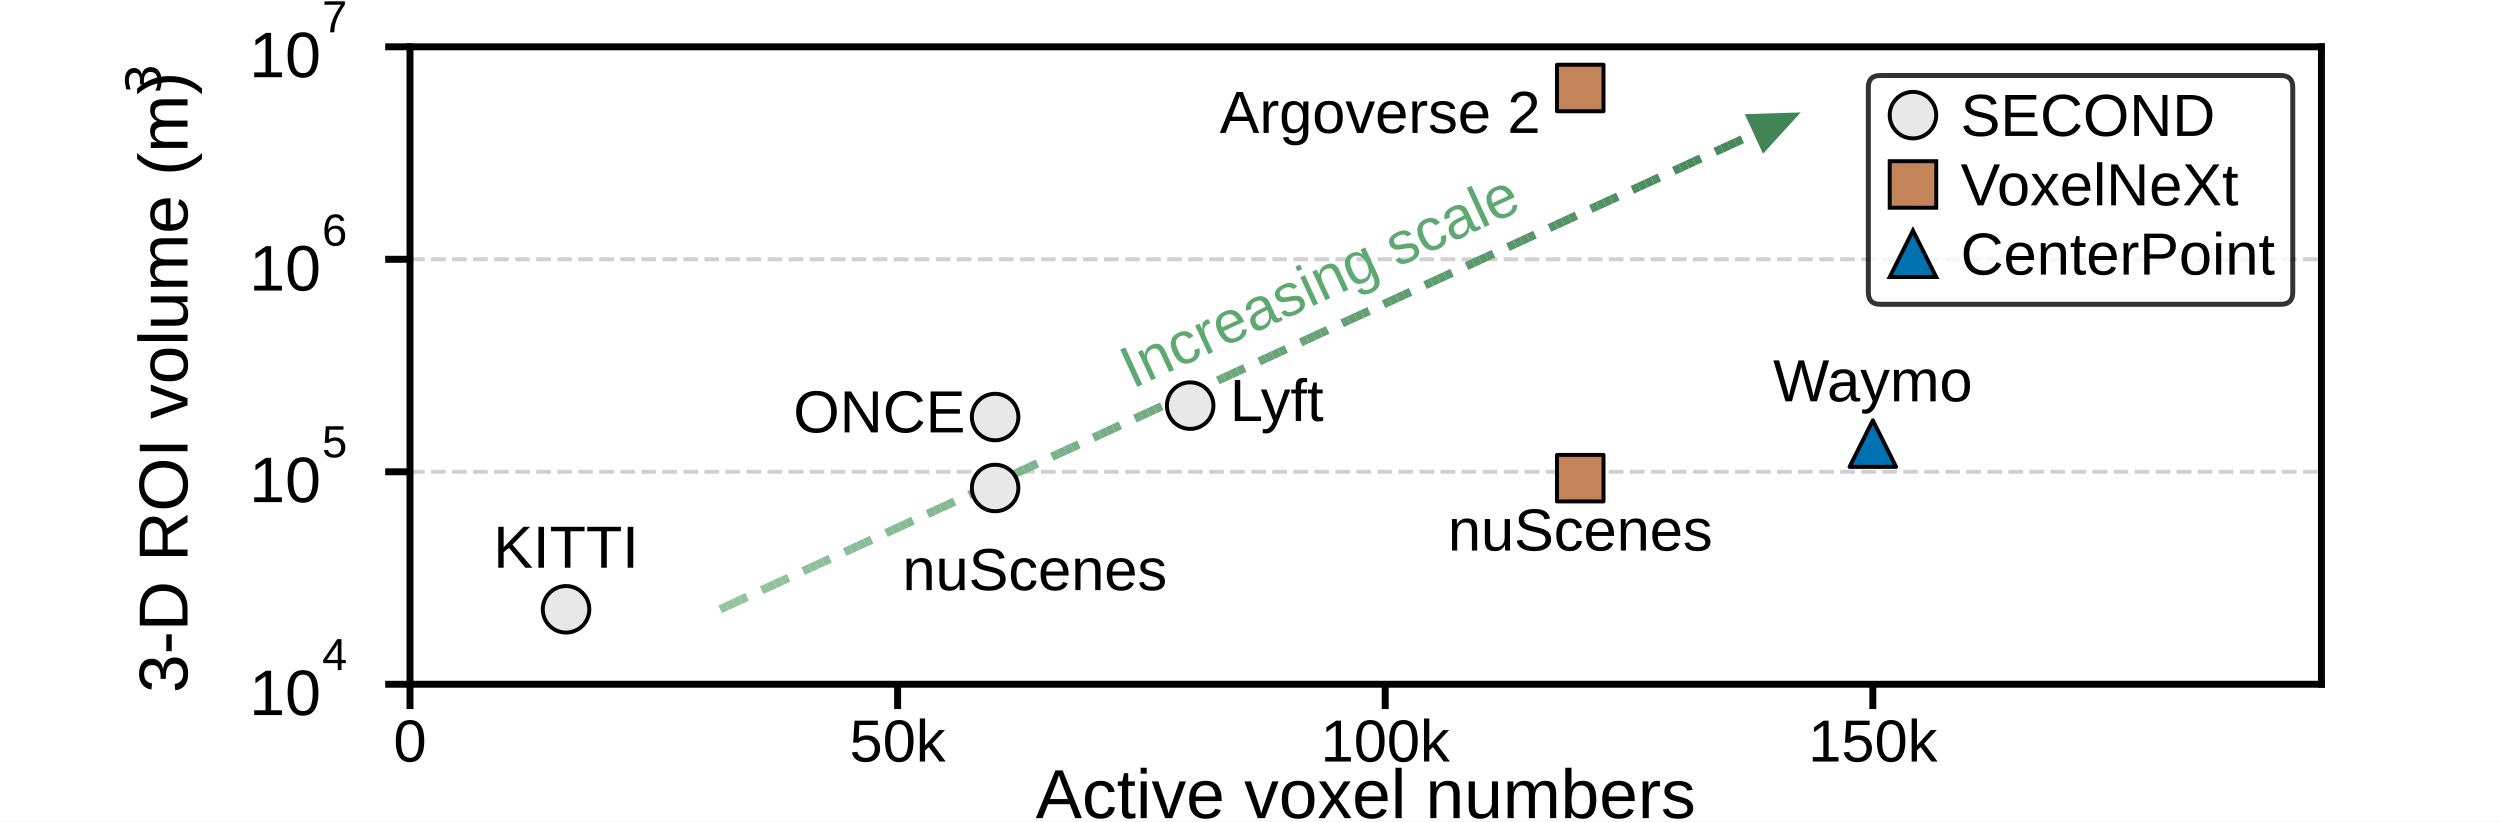
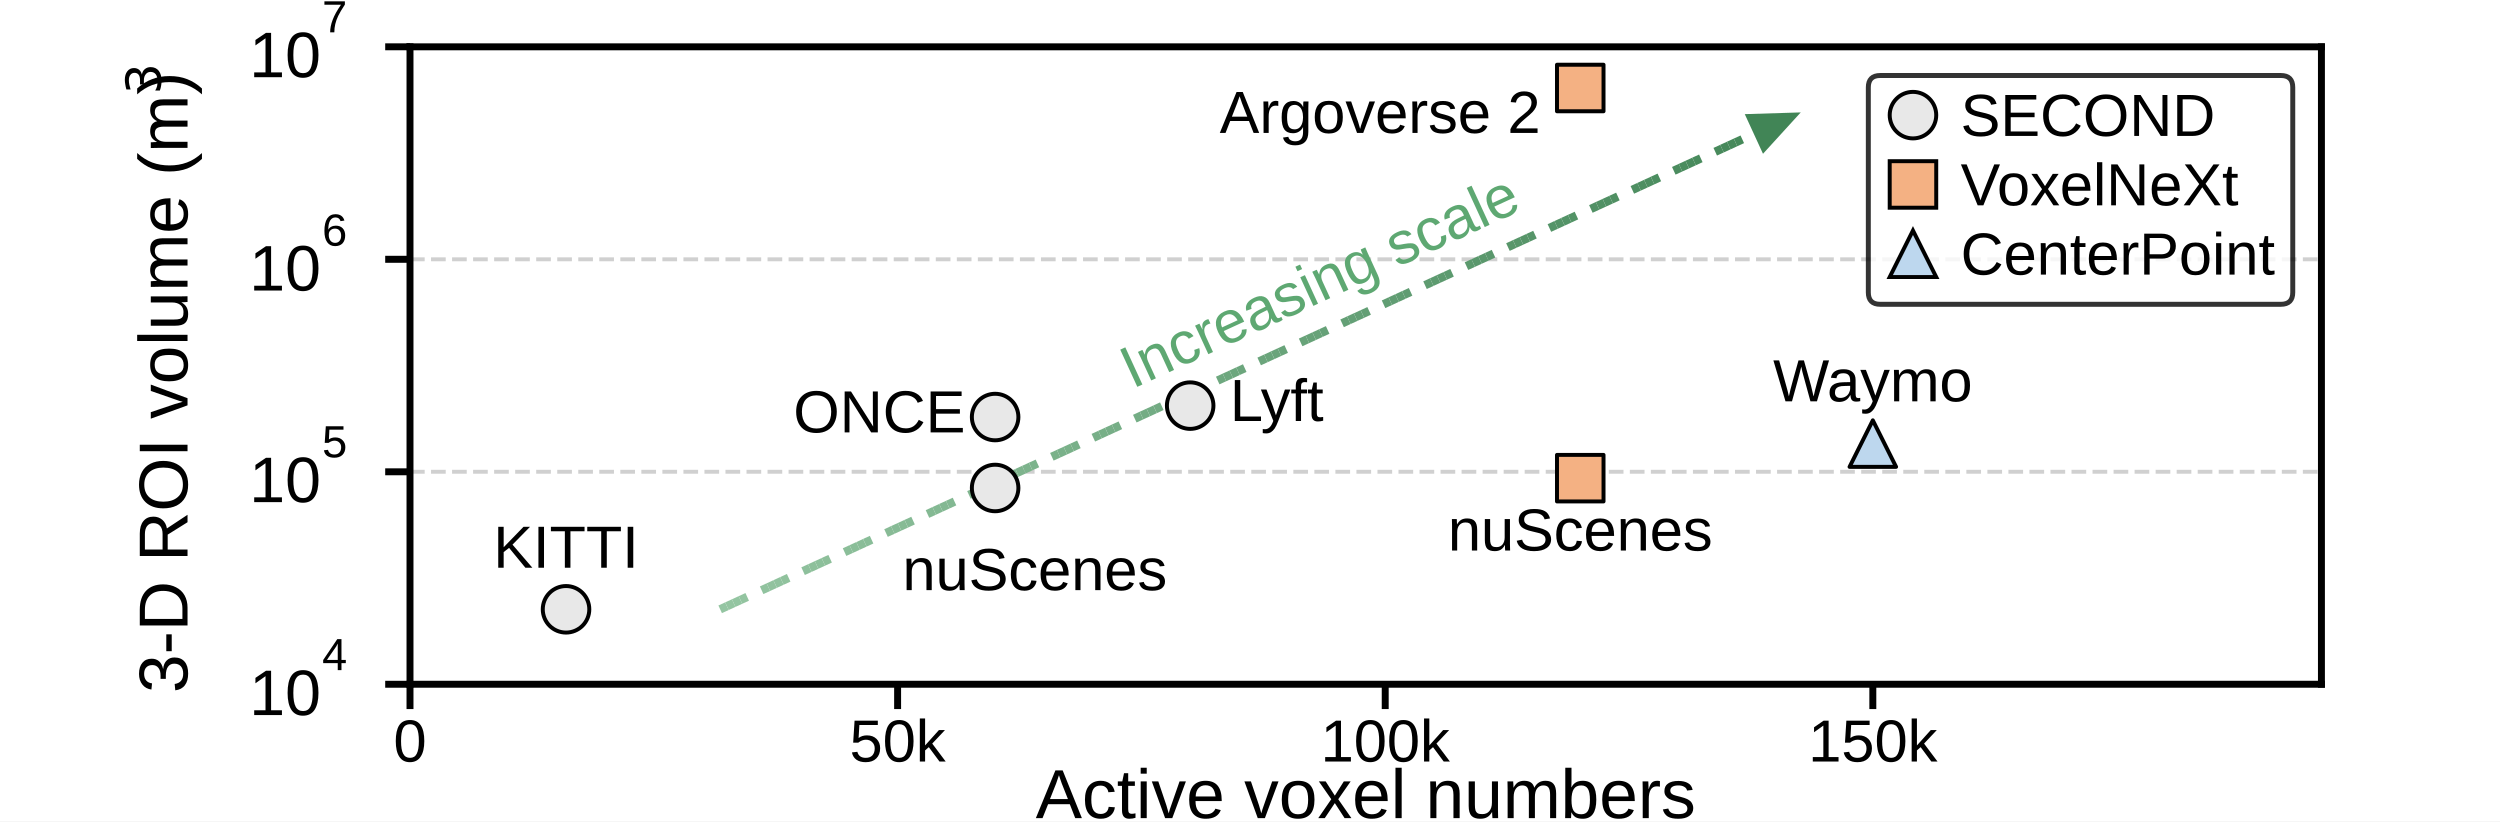
<svg xmlns="http://www.w3.org/2000/svg" xmlns:xlink="http://www.w3.org/1999/xlink" width="252pt" height="82.8pt" viewBox="0 0 252 82.8" version="1.1">
  <defs>
    <style type="text/css">*{stroke-linejoin: round; stroke-linecap: butt}</style>
  </defs>
  <g id="figure_1">
    <g id="patch_1">
      <path d="M 0 82.8  L 252 82.8  L 252 0  L 0 0  z " style="fill: #ffffff" />
    </g>
    <g id="axes_1">
      <g id="patch_2">
        <path d="M 41.328 68.972  L 234 68.972  L 234 4.72  L 41.328 4.72  z " style="fill: #ffffff" />
      </g>
      <g id="matplotlib.axis_1">
        <g id="xtick_1">
          <g id="line2d_1">
            <defs>
-               <path id="md76d620e0d" d="M 0 0  L 0 2.5  " style="stroke: #000000; stroke-width: 0.7" />
+               <path id="m94a39541dc" d="M 0 0  L 0 2.5  " style="stroke: #000000; stroke-width: 0.7" />
            </defs>
            <g>
-               <use xlink:href="#md76d620e0d" x="41.328" y="68.972" style="stroke: #000000; stroke-width: 0.7" />
+               <use xlink:href="#m94a39541dc" x="41.328" y="68.972" style="stroke: #000000; stroke-width: 0.7" />
            </g>
          </g>
          <g id="text_1">
            <text style="font: 6px 'Arial', 'Helvetica', 'DejaVu Sans', sans-serif; text-anchor: middle" x="41.328" y="76.767" transform="rotate(-0 41.328 76.76709)">0</text>
          </g>
        </g>
        <g id="xtick_2">
          <g id="line2d_2">
            <g>
-               <use xlink:href="#md76d620e0d" x="90.479" y="68.972" style="stroke: #000000; stroke-width: 0.7" />
+               <use xlink:href="#m94a39541dc" x="90.479" y="68.972" style="stroke: #000000; stroke-width: 0.7" />
            </g>
          </g>
          <g id="text_2">
            <text style="font: 6px 'Arial', 'Helvetica', 'DejaVu Sans', sans-serif; text-anchor: middle" x="90.479" y="76.767" transform="rotate(-0 90.47902 76.76709)">50k</text>
          </g>
        </g>
        <g id="xtick_3">
          <g id="line2d_3">
            <g>
-               <use xlink:href="#md76d620e0d" x="139.63" y="68.972" style="stroke: #000000; stroke-width: 0.7" />
+               <use xlink:href="#m94a39541dc" x="139.63" y="68.972" style="stroke: #000000; stroke-width: 0.7" />
            </g>
          </g>
          <g id="text_3">
            <text style="font: 6px 'Arial', 'Helvetica', 'DejaVu Sans', sans-serif; text-anchor: middle" x="139.63" y="76.767" transform="rotate(-0 139.63 76.76709)">100k</text>
          </g>
        </g>
        <g id="xtick_4">
          <g id="line2d_4">
            <g>
-               <use xlink:href="#md76d620e0d" x="188.781" y="68.972" style="stroke: #000000; stroke-width: 0.7" />
+               <use xlink:href="#m94a39541dc" x="188.781" y="68.972" style="stroke: #000000; stroke-width: 0.7" />
            </g>
          </g>
          <g id="text_4">
            <text style="font: 6px 'Arial', 'Helvetica', 'DejaVu Sans', sans-serif; text-anchor: middle" x="188.781" y="76.767" transform="rotate(-0 188.7811 76.76709)">150k</text>
          </g>
        </g>
        <g id="text_5">
          <text style="font: 7px 'Arial', 'Helvetica', 'DejaVu Sans', sans-serif; text-anchor: middle" x="137.664" y="82.47" transform="rotate(-0 137.664 82.47006)">Active voxel numbers</text>
        </g>
      </g>
      <g id="matplotlib.axis_2">
        <g id="ytick_1">
          <g id="line2d_5">
-             <path d="M 41.328 68.972  L 234 68.972  " clip-path="url(#pfaf5329a5a)" style="fill: none; stroke-dasharray: 1.48,0.64; stroke-dashoffset: 0; stroke: #d0d0d0; stroke-width: 0.4" />
+             <path d="M 41.328 68.972  L 234 68.972  " clip-path="url(#p242a8c3a44)" style="fill: none; stroke-dasharray: 1.48,0.64; stroke-dashoffset: 0; stroke: #d0d0d0; stroke-width: 0.4" />
          </g>
          <g id="line2d_6">
            <defs>
-               <path id="mfd0d917843" d="M 0 0  L -2.5 0  " style="stroke: #000000; stroke-width: 0.7" />
+               <path id="maa2e53884a" d="M 0 0  L -2.5 0  " style="stroke: #000000; stroke-width: 0.7" />
            </defs>
            <g>
-               <use xlink:href="#mfd0d917843" x="41.328" y="68.972" style="stroke: #000000; stroke-width: 0.7" />
+               <use xlink:href="#maa2e53884a" x="41.328" y="68.972" style="stroke: #000000; stroke-width: 0.7" />
            </g>
          </g>
          <g id="text_6">
            <g transform="translate(25.123 72.29146)">
              <text>
                <tspan style="font: 6.5px 'Arial'" x="0 3.615" y="-0.211">10</tspan>
                <tspan style="font: 4.55px 'Arial'" x="7.343" y="-4.741">4</tspan>
              </text>
            </g>
          </g>
        </g>
        <g id="ytick_2">
          <g id="line2d_7">
-             <path d="M 41.328 47.555  L 234 47.555  " clip-path="url(#pfaf5329a5a)" style="fill: none; stroke-dasharray: 1.48,0.64; stroke-dashoffset: 0; stroke: #d0d0d0; stroke-width: 0.4" />
+             <path d="M 41.328 47.555  L 234 47.555  " clip-path="url(#p242a8c3a44)" style="fill: none; stroke-dasharray: 1.48,0.64; stroke-dashoffset: 0; stroke: #d0d0d0; stroke-width: 0.4" />
          </g>
          <g id="line2d_8">
            <g>
-               <use xlink:href="#mfd0d917843" x="41.328" y="47.555" style="stroke: #000000; stroke-width: 0.7" />
+               <use xlink:href="#maa2e53884a" x="41.328" y="47.555" style="stroke: #000000; stroke-width: 0.7" />
            </g>
          </g>
          <g id="text_7">
            <g transform="translate(25.123 50.87386)">
              <text>
                <tspan style="font: 6.5px 'Arial'" x="0 3.615" y="-0.254">10</tspan>
                <tspan style="font: 4.55px 'Arial'" x="7.343" y="-4.784">5</tspan>
              </text>
            </g>
          </g>
        </g>
        <g id="ytick_3">
          <g id="line2d_9">
-             <path d="M 41.328 26.137  L 234 26.137  " clip-path="url(#pfaf5329a5a)" style="fill: none; stroke-dasharray: 1.48,0.64; stroke-dashoffset: 0; stroke: #d0d0d0; stroke-width: 0.4" />
+             <path d="M 41.328 26.137  L 234 26.137  " clip-path="url(#p242a8c3a44)" style="fill: none; stroke-dasharray: 1.48,0.64; stroke-dashoffset: 0; stroke: #d0d0d0; stroke-width: 0.4" />
          </g>
          <g id="line2d_10">
            <g>
-               <use xlink:href="#mfd0d917843" x="41.328" y="26.137" style="stroke: #000000; stroke-width: 0.7" />
+               <use xlink:href="#maa2e53884a" x="41.328" y="26.137" style="stroke: #000000; stroke-width: 0.7" />
            </g>
          </g>
          <g id="text_8">
            <g transform="translate(25.123 29.48876)">
              <text>
                <tspan style="font: 6.5px 'Arial'" x="0 3.615" y="-0.2">10</tspan>
                <tspan style="font: 4.55px 'Arial'" x="7.343" y="-4.73">6</tspan>
              </text>
            </g>
          </g>
        </g>
        <g id="ytick_4">
          <g id="line2d_11">
-             <path d="M 41.328 4.72  L 234 4.72  " clip-path="url(#pfaf5329a5a)" style="fill: none; stroke-dasharray: 1.48,0.64; stroke-dashoffset: 0; stroke: #d0d0d0; stroke-width: 0.4" />
+             <path d="M 41.328 4.72  L 234 4.72  " clip-path="url(#p242a8c3a44)" style="fill: none; stroke-dasharray: 1.48,0.64; stroke-dashoffset: 0; stroke: #d0d0d0; stroke-width: 0.4" />
          </g>
          <g id="line2d_12">
            <g>
-               <use xlink:href="#mfd0d917843" x="41.328" y="4.72" style="stroke: #000000; stroke-width: 0.7" />
+               <use xlink:href="#maa2e53884a" x="41.328" y="4.72" style="stroke: #000000; stroke-width: 0.7" />
            </g>
          </g>
          <g id="text_9">
            <g transform="translate(25.123 8.038663)">
              <text>
                <tspan style="font: 6.5px 'Arial'" x="0 3.615" y="-0.254">10</tspan>
                <tspan style="font: 4.55px 'Arial'" x="7.343" y="-4.784">7</tspan>
              </text>
            </g>
          </g>
        </g>
        <g id="text_10">
          <g transform="translate(19.583 69.851) rotate(-90)">
            <text>
              <tspan style="font: 7px 'Arial'" x="0 3.893 6.224 11.279 13.224 18.279 23.724 25.669 27.614 31.114 35.007 36.562 40.455 46.286 50.179 52.124 54.455 63.662" y="-0.678">3-D ROI volume (m)</tspan>
              <tspan style="font: 4.9px 'DejaVu Sans'" x="60.353" y="-3.358">3</tspan>
            </text>
          </g>
        </g>
      </g>
      <g id="LineCollection_1">
        <path d="M 72.593 61.418  L 73.274 61.105  " style="fill: none; stroke: #94c5a2; stroke-width: 0.85" />
        <path d="M 73.274 61.105  L 73.956 60.791  " style="fill: none; stroke: #94c5a1; stroke-width: 0.85" />
        <path d="M 73.956 60.791  L 74.637 60.478  " style="fill: none; stroke: #93c5a1; stroke-width: 0.85" />
        <path d="M 74.637 60.478  L 75.319 60.165  " style="fill: none; stroke: #93c4a0; stroke-width: 0.85" />
        <path d="M 76.772 59.496  L 77.454 59.183  " style="fill: none; stroke: #91c39f; stroke-width: 0.85" />
        <path d="M 77.454 59.183  L 78.135 58.869  " style="fill: none; stroke: #91c29e; stroke-width: 0.85" />
        <path d="M 78.135 58.869  L 78.816 58.556  " style="fill: none; stroke: #90c29e; stroke-width: 0.85" />
        <path d="M 78.816 58.556  L 79.498 58.243  " style="fill: none; stroke: #90c29d; stroke-width: 0.85" />
        <path d="M 80.952 57.574  L 81.633 57.261  " style="fill: none; stroke: #8ec09c; stroke-width: 0.85" />
        <path d="M 81.633 57.261  L 82.314 56.948  " style="fill: none; stroke: #8ec09b; stroke-width: 0.85" />
        <path d="M 82.314 56.948  L 82.996 56.634  " style="fill: none; stroke: #8dc09b; stroke-width: 0.85" />
        <path d="M 82.996 56.634  L 83.677 56.321  " style="fill: none; stroke: #8dbf9a; stroke-width: 0.85" />
        <path d="M 85.131 55.652  L 85.812 55.339  " style="fill: none; stroke: #8bbe99; stroke-width: 0.85" />
        <path d="M 85.812 55.339  L 86.494 55.026  " style="fill: none; stroke: #8abe98; stroke-width: 0.85" />
        <path d="M 86.494 55.026  L 87.175 54.712  " style="fill: none; stroke: #8abd98; stroke-width: 0.85" />
        <path d="M 87.175 54.712  L 87.856 54.399  " style="fill: none; stroke: #89bd98; stroke-width: 0.85" />
        <path d="M 89.31 53.731  L 89.992 53.417  " style="fill: none; stroke: #88bb96; stroke-width: 0.85" />
        <path d="M 89.992 53.417  L 90.673 53.104  " style="fill: none; stroke: #87bb96; stroke-width: 0.85" />
        <path d="M 90.673 53.104  L 91.354 52.791  " style="fill: none; stroke: #87bb95; stroke-width: 0.85" />
        <path d="M 91.354 52.791  L 92.036 52.477  " style="fill: none; stroke: #86ba95; stroke-width: 0.85" />
        <path d="M 93.489 51.809  L 94.171 51.496  " style="fill: none; stroke: #84b993; stroke-width: 0.85" />
        <path d="M 94.171 51.496  L 94.852 51.182  " style="fill: none; stroke: #84b993; stroke-width: 0.85" />
        <path d="M 94.852 51.182  L 95.534 50.869  " style="fill: none; stroke: #83b892; stroke-width: 0.85" />
        <path d="M 95.534 50.869  L 96.215 50.556  " style="fill: none; stroke: #83b892; stroke-width: 0.85" />
        <path d="M 97.669 49.887  L 98.35 49.574  " style="fill: none; stroke: #81b690; stroke-width: 0.85" />
        <path d="M 98.35 49.574  L 99.032 49.26  " style="fill: none; stroke: #81b690; stroke-width: 0.85" />
        <path d="M 99.032 49.26  L 99.713 48.947  " style="fill: none; stroke: #80b68f; stroke-width: 0.85" />
        <path d="M 99.713 48.947  L 100.394 48.634  " style="fill: none; stroke: #80b58f; stroke-width: 0.85" />
        <path d="M 101.848 47.965  L 102.529 47.652  " style="fill: none; stroke: #7eb48d; stroke-width: 0.85" />
        <path d="M 102.529 47.652  L 103.211 47.339  " style="fill: none; stroke: #7eb48d; stroke-width: 0.85" />
        <path d="M 103.211 47.339  L 103.892 47.025  " style="fill: none; stroke: #7db38c; stroke-width: 0.85" />
        <path d="M 103.892 47.025  L 104.574 46.712  " style="fill: none; stroke: #7cb38c; stroke-width: 0.85" />
        <path d="M 106.027 46.043  L 106.709 45.73  " style="fill: none; stroke: #7bb28a; stroke-width: 0.85" />
        <path d="M 106.709 45.73  L 107.39 45.417  " style="fill: none; stroke: #7ab18a; stroke-width: 0.85" />
        <path d="M 107.39 45.417  L 108.072 45.103  " style="fill: none; stroke: #7ab189; stroke-width: 0.85" />
        <path d="M 108.072 45.103  L 108.753 44.79  " style="fill: none; stroke: #79b089; stroke-width: 0.85" />
        <path d="M 110.207 44.122  L 110.888 43.808  " style="fill: none; stroke: #78af88; stroke-width: 0.85" />
        <path d="M 110.888 43.808  L 111.57 43.495  " style="fill: none; stroke: #77af87; stroke-width: 0.85" />
        <path d="M 111.57 43.495  L 112.251 43.182  " style="fill: none; stroke: #77ae87; stroke-width: 0.85" />
        <path d="M 112.251 43.182  L 112.932 42.868  " style="fill: none; stroke: #76ae86; stroke-width: 0.85" />
        <path d="M 114.386 42.2  L 115.067 41.886  " style="fill: none; stroke: #74ad85; stroke-width: 0.85" />
        <path d="M 115.067 41.886  L 115.749 41.573  " style="fill: none; stroke: #74ac84; stroke-width: 0.85" />
        <path d="M 115.749 41.573  L 116.43 41.26  " style="fill: none; stroke: #73ac84; stroke-width: 0.85" />
        <path d="M 116.43 41.26  L 117.112 40.946  " style="fill: none; stroke: #73ab83; stroke-width: 0.85" />
        <path d="M 118.565 40.278  L 119.247 39.965  " style="fill: none; stroke: #71aa82; stroke-width: 0.85" />
        <path d="M 119.247 39.965  L 119.928 39.651  " style="fill: none; stroke: #71aa81; stroke-width: 0.85" />
        <path d="M 119.928 39.651  L 120.61 39.338  " style="fill: none; stroke: #70a981; stroke-width: 0.85" />
        <path d="M 120.61 39.338  L 121.291 39.025  " style="fill: none; stroke: #70a980; stroke-width: 0.85" />
        <path d="M 122.745 38.356  L 123.426 38.043  " style="fill: none; stroke: #6ea87f; stroke-width: 0.85" />
        <path d="M 123.426 38.043  L 124.107 37.73  " style="fill: none; stroke: #6da77e; stroke-width: 0.85" />
        <path d="M 124.107 37.73  L 124.789 37.416  " style="fill: none; stroke: #6da77e; stroke-width: 0.85" />
        <path d="M 124.789 37.416  L 125.47 37.103  " style="fill: none; stroke: #6ca67d; stroke-width: 0.85" />
        <path d="M 126.924 36.434  L 127.605 36.121  " style="fill: none; stroke: #6ba57c; stroke-width: 0.85" />
        <path d="M 127.605 36.121  L 128.287 35.808  " style="fill: none; stroke: #6aa57b; stroke-width: 0.85" />
        <path d="M 128.287 35.808  L 128.968 35.494  " style="fill: none; stroke: #6aa47b; stroke-width: 0.85" />
        <path d="M 128.968 35.494  L 129.65 35.181  " style="fill: none; stroke: #69a47a; stroke-width: 0.85" />
        <path d="M 131.103 34.513  L 131.785 34.199  " style="fill: none; stroke: #68a379; stroke-width: 0.85" />
        <path d="M 131.785 34.199  L 132.466 33.886  " style="fill: none; stroke: #67a278; stroke-width: 0.85" />
        <path d="M 132.466 33.886  L 133.147 33.573  " style="fill: none; stroke: #67a278; stroke-width: 0.85" />
        <path d="M 133.147 33.573  L 133.829 33.259  " style="fill: none; stroke: #66a178; stroke-width: 0.85" />
        <path d="M 135.283 32.591  L 135.964 32.277  " style="fill: none; stroke: #64a076; stroke-width: 0.85" />
        <path d="M 135.964 32.277  L 136.645 31.964  " style="fill: none; stroke: #64a076; stroke-width: 0.85" />
        <path d="M 136.645 31.964  L 137.327 31.651  " style="fill: none; stroke: #639f75; stroke-width: 0.85" />
        <path d="M 137.327 31.651  L 138.008 31.337  " style="fill: none; stroke: #639f75; stroke-width: 0.85" />
        <path d="M 139.462 30.669  L 140.143 30.356  " style="fill: none; stroke: #619e73; stroke-width: 0.85" />
        <path d="M 140.143 30.356  L 140.825 30.042  " style="fill: none; stroke: #619d73; stroke-width: 0.85" />
        <path d="M 140.825 30.042  L 141.506 29.729  " style="fill: none; stroke: #609d72; stroke-width: 0.85" />
        <path d="M 141.506 29.729  L 142.188 29.416  " style="fill: none; stroke: #609c72; stroke-width: 0.85" />
        <path d="M 143.641 28.747  L 144.323 28.434  " style="fill: none; stroke: #5e9b70; stroke-width: 0.85" />
        <path d="M 144.323 28.434  L 145.004 28.12  " style="fill: none; stroke: #5d9b70; stroke-width: 0.85" />
        <path d="M 145.004 28.12  L 145.685 27.807  " style="fill: none; stroke: #5d9a6f; stroke-width: 0.85" />
        <path d="M 145.685 27.807  L 146.367 27.494  " style="fill: none; stroke: #5c9a6f; stroke-width: 0.85" />
        <path d="M 147.82 26.825  L 148.502 26.512  " style="fill: none; stroke: #5b996d; stroke-width: 0.85" />
        <path d="M 148.502 26.512  L 149.183 26.199  " style="fill: none; stroke: #5a986d; stroke-width: 0.85" />
        <path d="M 149.183 26.199  L 149.865 25.885  " style="fill: none; stroke: #5a986c; stroke-width: 0.85" />
        <path d="M 149.865 25.885  L 150.546 25.572  " style="fill: none; stroke: #59976c; stroke-width: 0.85" />
        <path d="M 152 24.904  L 152.681 24.59  " style="fill: none; stroke: #58966a; stroke-width: 0.85" />
        <path d="M 152.681 24.59  L 153.363 24.277  " style="fill: none; stroke: #57966a; stroke-width: 0.85" />
        <path d="M 153.363 24.277  L 154.044 23.964  " style="fill: none; stroke: #579569; stroke-width: 0.85" />
        <path d="M 154.044 23.964  L 154.725 23.65  " style="fill: none; stroke: #569569; stroke-width: 0.85" />
        <path d="M 156.179 22.982  L 156.861 22.668  " style="fill: none; stroke: #549468; stroke-width: 0.85" />
        <path d="M 156.861 22.668  L 157.542 22.355  " style="fill: none; stroke: #549367; stroke-width: 0.85" />
        <path d="M 157.542 22.355  L 158.223 22.042  " style="fill: none; stroke: #539367; stroke-width: 0.85" />
        <path d="M 158.223 22.042  L 158.905 21.728  " style="fill: none; stroke: #539366; stroke-width: 0.85" />
        <path d="M 160.358 21.06  L 161.04 20.747  " style="fill: none; stroke: #519165; stroke-width: 0.85" />
        <path d="M 161.04 20.747  L 161.721 20.433  " style="fill: none; stroke: #519164; stroke-width: 0.85" />
        <path d="M 161.721 20.433  L 162.403 20.12  " style="fill: none; stroke: #509064; stroke-width: 0.85" />
        <path d="M 162.403 20.12  L 163.084 19.807  " style="fill: none; stroke: #509063; stroke-width: 0.85" />
        <path d="M 164.538 19.138  L 165.219 18.825  " style="fill: none; stroke: #4e8f62; stroke-width: 0.85" />
        <path d="M 165.219 18.825  L 165.901 18.511  " style="fill: none; stroke: #4d8e61; stroke-width: 0.85" />
        <path d="M 165.901 18.511  L 166.582 18.198  " style="fill: none; stroke: #4d8e61; stroke-width: 0.85" />
        <path d="M 166.582 18.198  L 167.263 17.885  " style="fill: none; stroke: #4c8e60; stroke-width: 0.85" />
        <path d="M 168.717 17.216  L 169.398 16.903  " style="fill: none; stroke: #4b8c5f; stroke-width: 0.85" />
        <path d="M 169.398 16.903  L 170.08 16.59  " style="fill: none; stroke: #4a8c5e; stroke-width: 0.85" />
        <path d="M 170.08 16.59  L 170.761 16.276  " style="fill: none; stroke: #4a8b5e; stroke-width: 0.85" />
        <path d="M 170.761 16.276  L 171.443 15.963  " style="fill: none; stroke: #498b5d; stroke-width: 0.85" />
        <path d="M 172.896 15.294  L 173.578 14.981  " style="fill: none; stroke: #488a5c; stroke-width: 0.85" />
        <path d="M 173.578 14.981  L 174.259 14.668  " style="fill: none; stroke: #47895b; stroke-width: 0.85" />
        <path d="M 174.259 14.668  L 174.941 14.354  " style="fill: none; stroke: #47895b; stroke-width: 0.85" />
        <path d="M 174.941 14.354  L 175.622 14.041  " style="fill: none; stroke: #46895a; stroke-width: 0.85" />
      </g>
      <g id="text_11">
        <text style="fill: #5ea872; font: 6px 'Arial', 'Helvetica', 'DejaVu Sans', sans-serif; text-anchor: middle" x="133.843" y="30.167" transform="rotate(-24.69481 133.8426 30.1666)">Increasing scale</text>
      </g>
      <g id="patch_3">
        <path d="M 41.328 68.972  L 41.328 4.72  " style="fill: none; stroke: #000000; stroke-width: 0.7; stroke-linejoin: miter; stroke-linecap: square" />
      </g>
      <g id="patch_4">
        <path d="M 234 68.972  L 234 4.72  " style="fill: none; stroke: #000000; stroke-width: 0.7; stroke-linejoin: miter; stroke-linecap: square" />
      </g>
      <g id="patch_5">
        <path d="M 41.328 68.972  L 234 68.972  " style="fill: none; stroke: #000000; stroke-width: 0.7; stroke-linejoin: miter; stroke-linecap: square" />
      </g>
      <g id="patch_6">
        <path d="M 41.328 4.72  L 234 4.72  " style="fill: none; stroke: #000000; stroke-width: 0.7; stroke-linejoin: miter; stroke-linecap: square" />
      </g>
      <g id="PathCollection_1">
        <defs>
-           <path id="mba5a24c041" d="M 0 2.345  C 0.622 2.345 1.219 2.098 1.658 1.658  C 2.098 1.219 2.345 0.622 2.345 0  C 2.345 -0.622 2.098 -1.219 1.658 -1.658  C 1.219 -2.098 0.622 -2.345 0 -2.345  C -0.622 -2.345 -1.219 -2.098 -1.658 -1.658  C -2.098 -1.219 -2.345 -0.622 -2.345 0  C -2.345 0.622 -2.098 1.219 -1.658 1.658  C -1.219 2.098 -0.622 2.345 0 2.345  z " style="stroke: #000000; stroke-width: 0.4" />
+           <path id="m5e9cfa7f2a" d="M 0 2.345  C 0.622 2.345 1.219 2.098 1.658 1.658  C 2.098 1.219 2.345 0.622 2.345 0  C 2.345 -0.622 2.098 -1.219 1.658 -1.658  C 1.219 -2.098 0.622 -2.345 0 -2.345  C -0.622 -2.345 -1.219 -2.098 -1.658 -1.658  C -2.098 -1.219 -2.345 -0.622 -2.345 0  C -2.345 0.622 -2.098 1.219 -1.658 1.658  C -1.219 2.098 -0.622 2.345 0 2.345  z " style="stroke: #000000; stroke-width: 0.4" />
        </defs>
-         <g clip-path="url(#pfaf5329a5a)">
-           <use xlink:href="#mba5a24c041" x="57.056" y="61.418" style="fill: #e8e8e8; stroke: #000000; stroke-width: 0.4" />
+         <g clip-path="url(#p242a8c3a44)">
+           <use xlink:href="#m5e9cfa7f2a" x="57.056" y="61.418" style="fill: #e8e8e8; stroke: #000000; stroke-width: 0.4" />
        </g>
      </g>
      <g id="PathCollection_2">
-         <g clip-path="url(#pfaf5329a5a)">
-           <use xlink:href="#mba5a24c041" x="100.309" y="42.038" style="fill: #e8e8e8; stroke: #000000; stroke-width: 0.4" />
+         <g clip-path="url(#p242a8c3a44)">
+           <use xlink:href="#m5e9cfa7f2a" x="100.309" y="42.038" style="fill: #e8e8e8; stroke: #000000; stroke-width: 0.4" />
        </g>
      </g>
      <g id="PathCollection_3">
-         <g clip-path="url(#pfaf5329a5a)">
-           <use xlink:href="#mba5a24c041" x="100.309" y="49.189" style="fill: #e8e8e8; stroke: #000000; stroke-width: 0.4" />
+         <g clip-path="url(#p242a8c3a44)">
+           <use xlink:href="#m5e9cfa7f2a" x="100.309" y="49.189" style="fill: #e8e8e8; stroke: #000000; stroke-width: 0.4" />
        </g>
      </g>
      <g id="PathCollection_4">
-         <g clip-path="url(#pfaf5329a5a)">
-           <use xlink:href="#mba5a24c041" x="119.97" y="40.887" style="fill: #e8e8e8; stroke: #000000; stroke-width: 0.4" />
+         <g clip-path="url(#p242a8c3a44)">
+           <use xlink:href="#m5e9cfa7f2a" x="119.97" y="40.887" style="fill: #e8e8e8; stroke: #000000; stroke-width: 0.4" />
        </g>
      </g>
      <g id="PathCollection_5">
        <defs>
-           <path id="mcb80c2b3e4" d="M -2.345 2.345  L 2.345 2.345  L 2.345 -2.345  L -2.345 -2.345  z " style="stroke: #000000; stroke-width: 0.4" />
+           <path id="m35bf52e335" d="M -2.345 2.345  L 2.345 2.345  L 2.345 -2.345  L -2.345 -2.345  z " style="stroke: #000000; stroke-width: 0.4" />
        </defs>
-         <g clip-path="url(#pfaf5329a5a)">
-           <use xlink:href="#mcb80c2b3e4" x="159.29" y="48.199" style="fill: #c4845a; stroke: #000000; stroke-width: 0.4" />
+         <g clip-path="url(#p242a8c3a44)">
+           <use xlink:href="#m35bf52e335" x="159.29" y="48.199" style="fill: #f4b183; stroke: #000000; stroke-width: 0.4" />
        </g>
      </g>
      <g id="PathCollection_6">
-         <g clip-path="url(#pfaf5329a5a)">
-           <use xlink:href="#mcb80c2b3e4" x="159.29" y="8.871" style="fill: #c4845a; stroke: #000000; stroke-width: 0.4" />
+         <g clip-path="url(#p242a8c3a44)">
+           <use xlink:href="#m35bf52e335" x="159.29" y="8.871" style="fill: #f4b183; stroke: #000000; stroke-width: 0.4" />
        </g>
      </g>
      <g id="PathCollection_7">
        <defs>
-           <path id="m385286dde3" d="M 0 -2.345  L -2.345 2.345  L 2.345 2.345  z " style="stroke: #000000; stroke-width: 0.4" />
+           <path id="me0623b6aa4" d="M 0 -2.345  L -2.345 2.345  L 2.345 2.345  z " style="stroke: #000000; stroke-width: 0.4" />
        </defs>
-         <g clip-path="url(#pfaf5329a5a)">
-           <use xlink:href="#m385286dde3" x="188.781" y="44.714" style="fill: #0072b2; stroke: #000000; stroke-width: 0.4" />
+         <g clip-path="url(#p242a8c3a44)">
+           <use xlink:href="#me0623b6aa4" x="188.781" y="44.714" style="fill: #bdd7ee; stroke: #000000; stroke-width: 0.4" />
        </g>
      </g>
      <g id="patch_7">
        <path d="M 181.515 11.331  L 175.872 11.505  L 177.71 15.502  z " style="fill: #418556" />
      </g>
      <g id="text_12">
        <text style="font: 6px 'Arial', 'Helvetica', 'DejaVu Sans', sans-serif; text-anchor: middle" x="57.056" y="57.225" transform="rotate(-0 57.05633 57.22543)">KITTI</text>
      </g>
      <g id="text_13">
        <text style="font: 6px 'Arial', 'Helvetica', 'DejaVu Sans', sans-serif; text-anchor: end" x="97.309" y="43.589" transform="rotate(-0 97.30922 43.58903)">ONCE</text>
      </g>
      <g id="text_14">
        <text style="font: 6px 'Arial', 'Helvetica', 'DejaVu Sans', sans-serif; text-anchor: middle" x="104.309" y="59.484" transform="rotate(-0 104.3092 59.48387)">nuScenes</text>
      </g>
      <g id="text_15">
        <text style="font: 6px 'Arial', 'Helvetica', 'DejaVu Sans', sans-serif; text-anchor: start" x="123.97" y="42.439" transform="rotate(-0 123.9696 42.43936)">Lyft</text>
      </g>
      <g id="text_16">
        <text style="font: 6px 'Arial', 'Helvetica', 'DejaVu Sans', sans-serif; text-anchor: middle" x="159.29" y="55.493" transform="rotate(-0 159.2904 55.49335)">nuScenes</text>
      </g>
      <g id="text_17">
        <text style="font: 6px 'Arial', 'Helvetica', 'DejaVu Sans', sans-serif; text-anchor: end" x="155.29" y="13.396" transform="rotate(-0 155.2904 13.3956)">Argoverse 2</text>
      </g>
      <g id="text_18">
        <text style="font: 6px 'Arial', 'Helvetica', 'DejaVu Sans', sans-serif; text-anchor: middle" x="188.781" y="40.451" transform="rotate(-0 188.7811 40.45101)">Waymo</text>
      </g>
      <g id="legend_1">
        <g id="patch_8">
          <path d="M 189.527 30.673  L 229.91 30.673  Q 231.11 30.673 231.11 29.473  L 231.11 8.811  Q 231.11 7.611 229.91 7.611  L 189.527 7.611  Q 188.327 7.611 188.327 8.811  L 188.327 29.473  Q 188.327 30.673 189.527 30.673  z " style="fill: #ffffff; opacity: 0.8; stroke: #000000; stroke-width: 0.5; stroke-linejoin: miter" />
        </g>
        <g id="line2d_13">
          <g>
-             <use xlink:href="#mba5a24c041" x="192.827" y="11.606" style="fill: #e8e8e8; stroke: #000000; stroke-width: 0.4" />
+             <use xlink:href="#m5e9cfa7f2a" x="192.827" y="11.606" style="fill: #e8e8e8; stroke: #000000; stroke-width: 0.4" />
          </g>
        </g>
        <g id="text_19">
          <text style="font: 6px 'Arial', 'Helvetica', 'DejaVu Sans', sans-serif; text-anchor: start" x="197.627" y="13.706" transform="rotate(-0 197.6271 13.70566)">SECOND</text>
        </g>
        <g id="line2d_14">
          <defs>
-             <path id="mdba2c6c83b" d="M -2.345 2.345  L 2.345 2.345  L 2.345 -2.345  L -2.345 -2.345  z " style="stroke: #000000; stroke-width: 0.4; stroke-linejoin: miter" />
+             <path id="m5b2bf92439" d="M -2.345 2.345  L 2.345 2.345  L 2.345 -2.345  L -2.345 -2.345  z " style="stroke: #000000; stroke-width: 0.4; stroke-linejoin: miter" />
          </defs>
          <g>
-             <use xlink:href="#mdba2c6c83b" x="192.827" y="18.593" style="fill: #c4845a; stroke: #000000; stroke-width: 0.4; stroke-linejoin: miter" />
+             <use xlink:href="#m5b2bf92439" x="192.827" y="18.593" style="fill: #f4b183; stroke: #000000; stroke-width: 0.4; stroke-linejoin: miter" />
          </g>
        </g>
        <g id="text_20">
          <text style="font: 6px 'Arial', 'Helvetica', 'DejaVu Sans', sans-serif; text-anchor: start" x="197.627" y="20.693" transform="rotate(-0 197.6271 20.69285)">VoxelNeXt</text>
        </g>
        <g id="line2d_15">
          <defs>
-             <path id="mbd69e2b5f0" d="M 0 -2.345  L -2.345 2.345  L 2.345 2.345  z " style="stroke: #000000; stroke-width: 0.4; stroke-linejoin: miter" />
+             <path id="mb7b5119b44" d="M 0 -2.345  L -2.345 2.345  L 2.345 2.345  z " style="stroke: #000000; stroke-width: 0.4; stroke-linejoin: miter" />
          </defs>
          <g>
-             <use xlink:href="#mbd69e2b5f0" x="192.827" y="25.58" style="fill: #0072b2; stroke: #000000; stroke-width: 0.4; stroke-linejoin: miter" />
+             <use xlink:href="#mb7b5119b44" x="192.827" y="25.58" style="fill: #bdd7ee; stroke: #000000; stroke-width: 0.4; stroke-linejoin: miter" />
          </g>
        </g>
        <g id="text_21">
          <text style="font: 6px 'Arial', 'Helvetica', 'DejaVu Sans', sans-serif; text-anchor: start" x="197.627" y="27.68" transform="rotate(-0 197.6271 27.68004)">CenterPoint</text>
        </g>
      </g>
    </g>
  </g>
  <defs>
-     <clipPath id="pfaf5329a5a">
+     <clipPath id="p242a8c3a44">
      <rect x="41.328" y="4.72" width="192.672" height="64.253" />
    </clipPath>
  </defs>
</svg>
